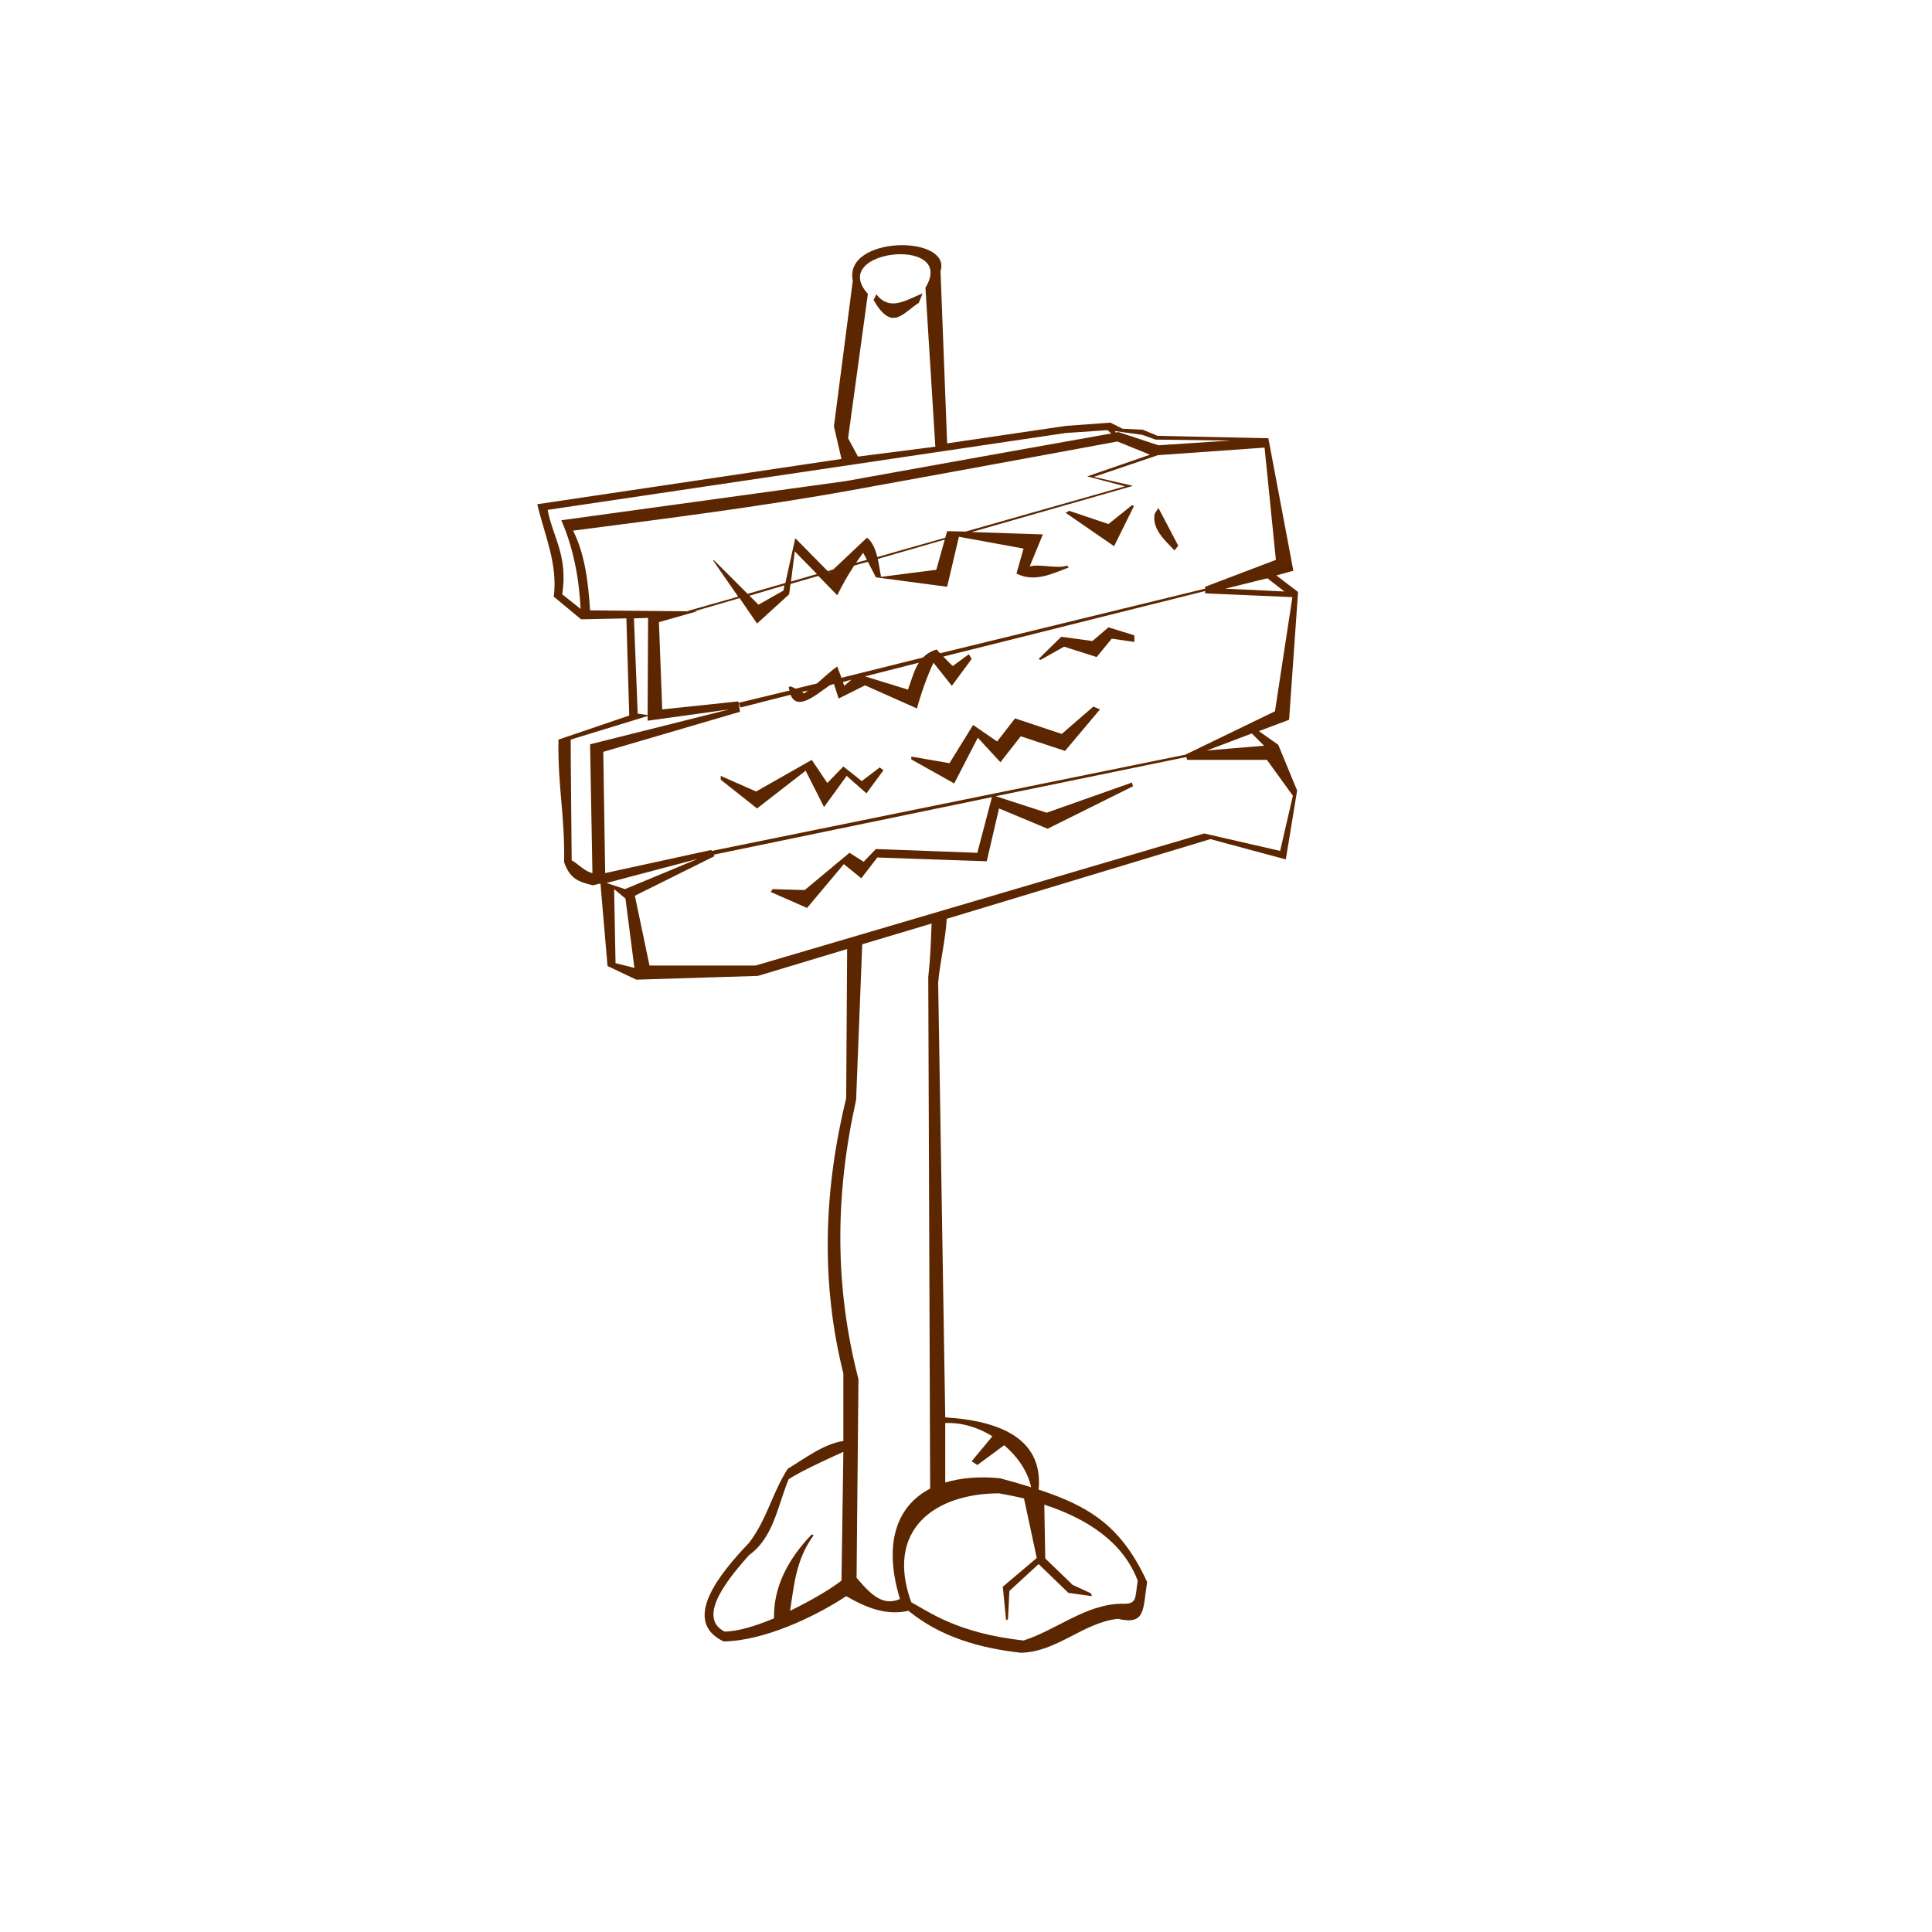
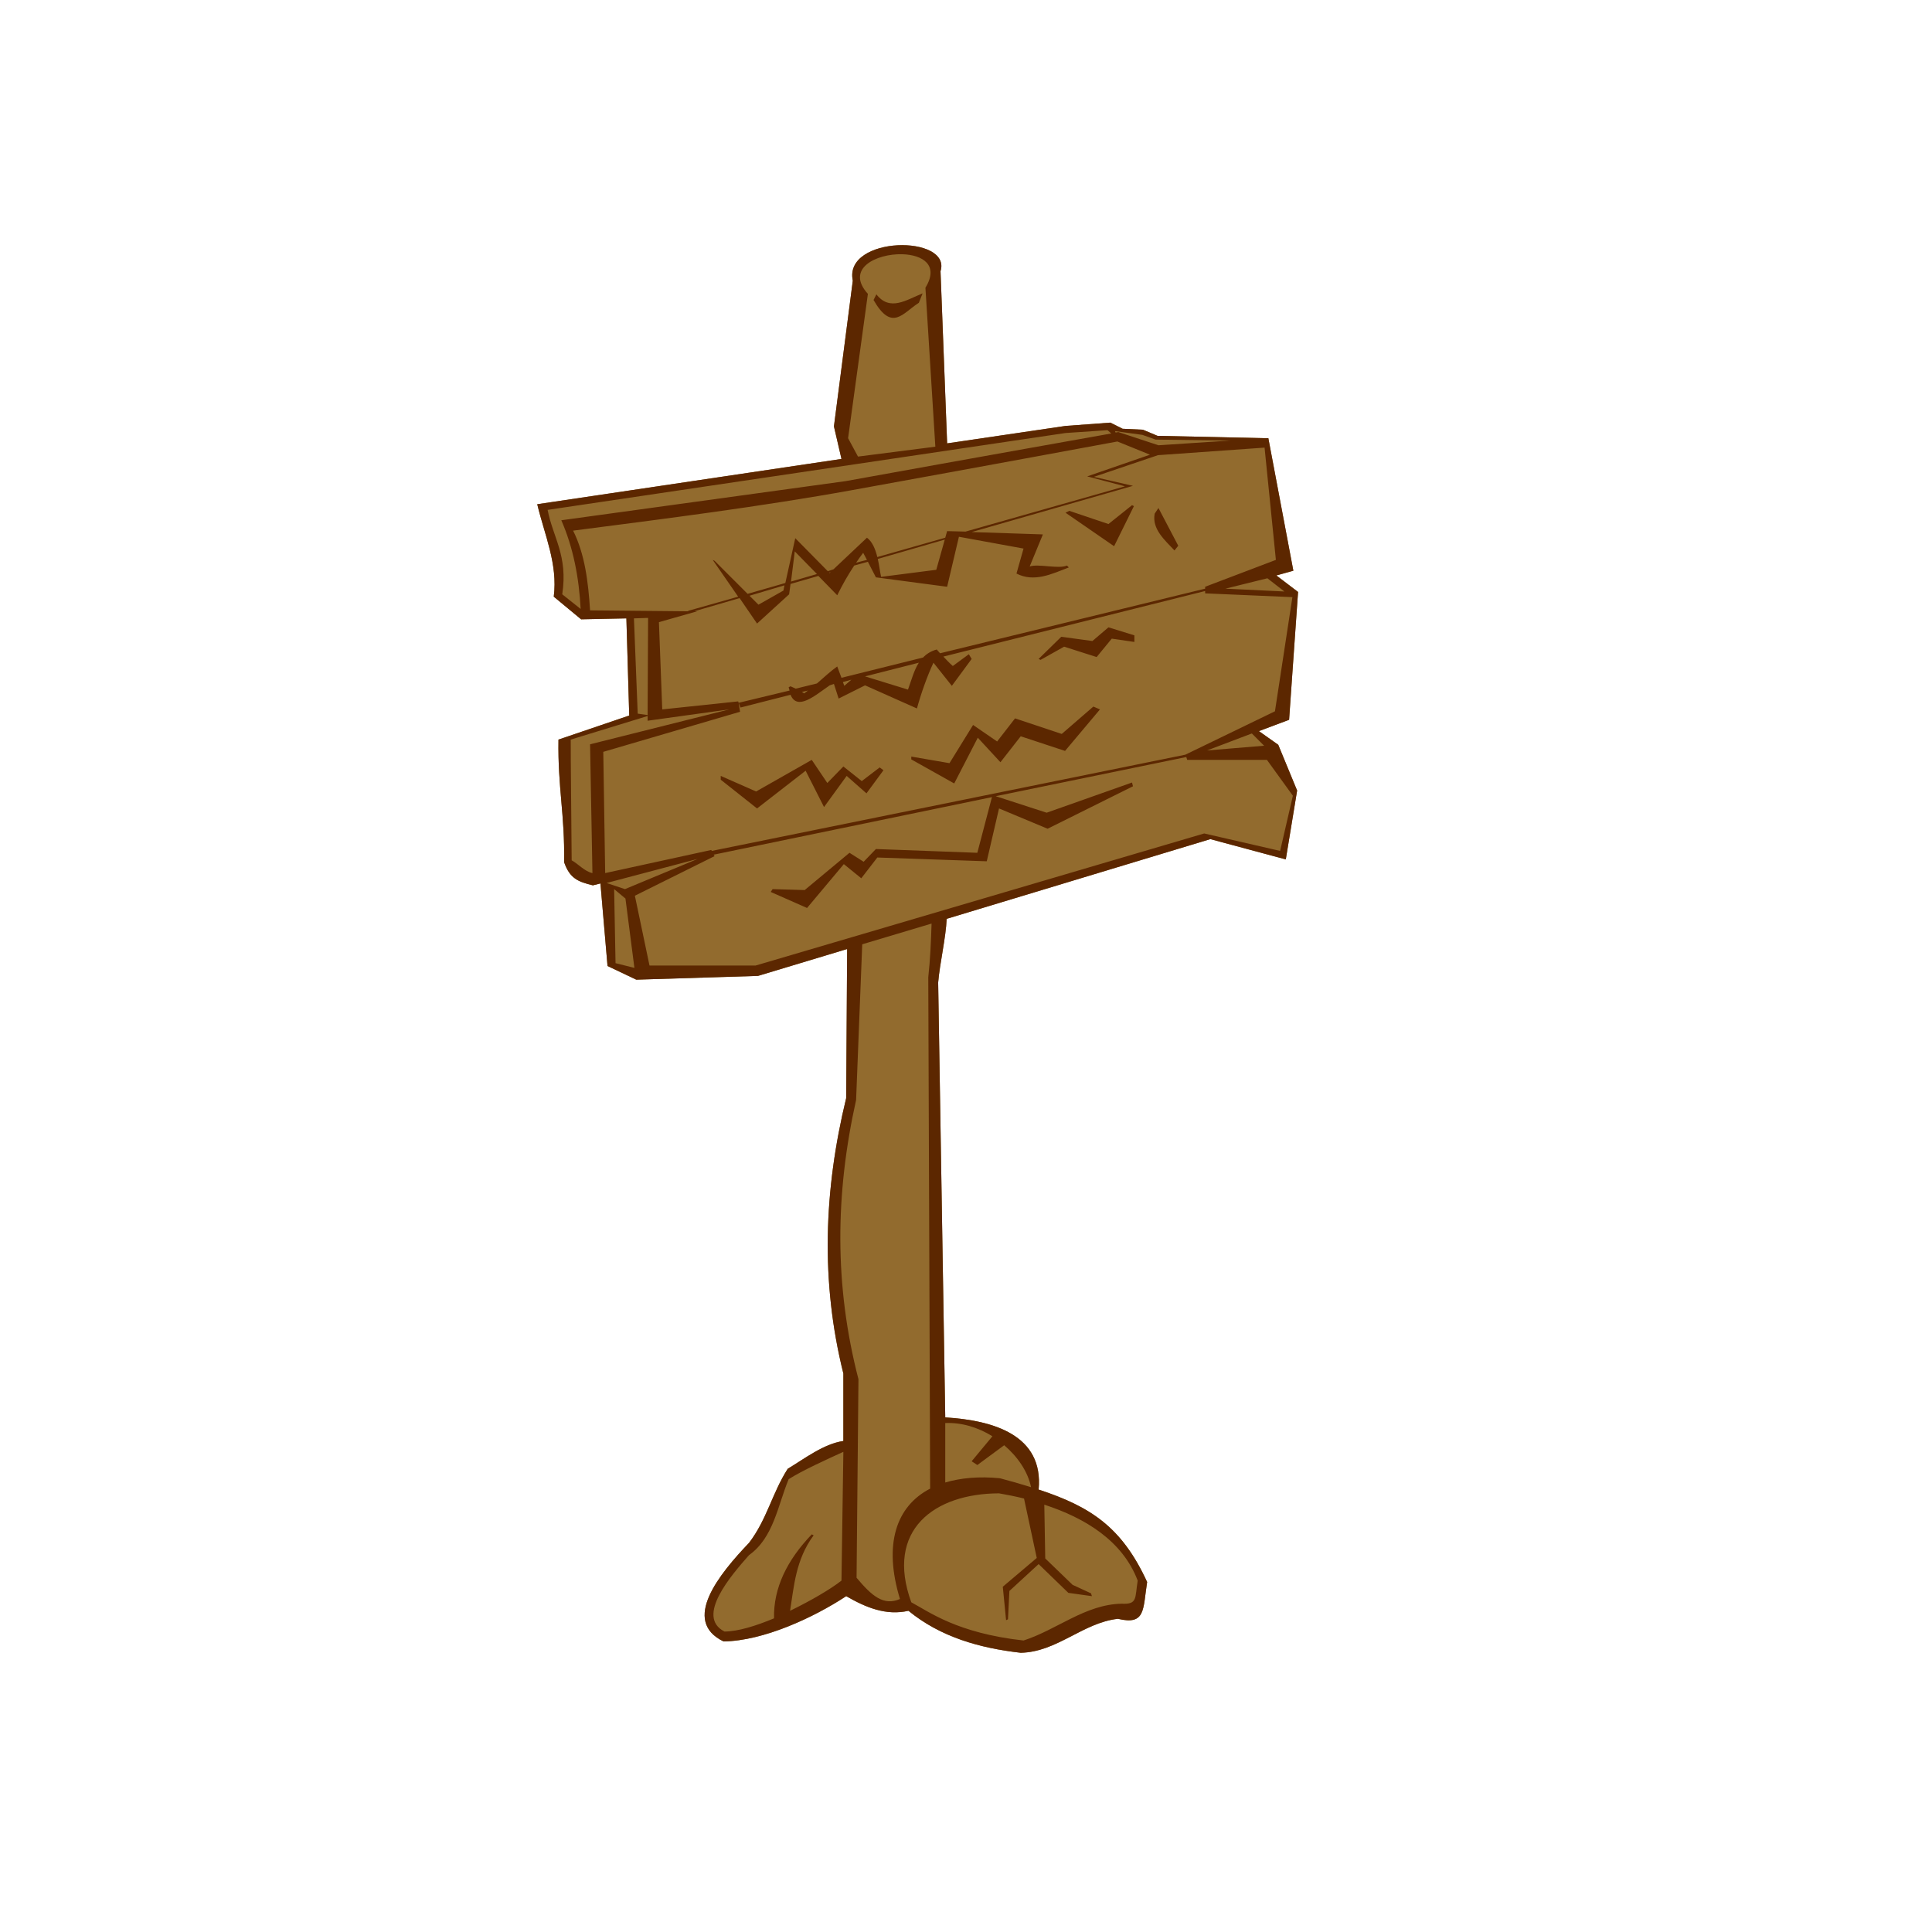
<svg xmlns="http://www.w3.org/2000/svg" xmlns:xlink="http://www.w3.org/1999/xlink" width="128" height="128" id="svg2" version="1.0">
  <defs id="defs4">
-     <filter height="1.424" y="-0.212" width="1.218" x="-0.109" id="filter2892">
-       <feGaussianBlur id="feGaussianBlur2894" stdDeviation="0.721" />
-     </filter>
    <radialGradient r="8.252" fy="222.044" fx="14.207" cy="222.044" cx="14.207" gradientTransform="scale(1.39523,0.716728)" gradientUnits="userSpaceOnUse" id="radialGradient1968" xlink:href="#linearGradient2057" />
    <linearGradient id="linearGradient2057">
      <stop style="stop-color:#000000;stop-opacity:1;" offset="0" id="stop2059" />
      <stop style="stop-color:#000000;stop-opacity:0;" offset="1" id="stop2061" />
    </linearGradient>
  </defs>
+   <g id="g1">
+     <path d="m 59.469,16.25 c -1.626,0.084 -3.283,0.854 -2.969,2.344 l -1.25,9.656 0.5,2.156 -20.156,3 c 0.478,2.019 1.372,3.955 1.094,6.125 l 1.812,1.5 3,-0.062 0.188,6.438 L 37,49 c -0.049,3.208 0.423,4.917 0.375,8.125 0.376,1.077 0.922,1.294 1.906,1.531 l 0.5,-0.125 L 40.25,64 l 1.906,0.906 8.062,-0.25 L 56.125,62.875 56.062,72.75 C 54.582,78.833 54.357,84.917 55.875,91 v 4.469 c -1.31,0.193 -2.559,1.165 -3.688,1.844 -1.032,1.613 -1.373,3.353 -2.562,4.906 -1.958,2.05 -4.511,5.169 -1.688,6.531 2.654,-0.04 5.977,-1.586 8.125,-3 1.298,0.745 2.63,1.307 4.125,0.969 2.118,1.736 4.715,2.473 7.438,2.781 2.407,-0.047 4.113,-1.989 6.438,-2.25 1.852,0.441 1.652,-0.617 1.938,-2.438 -1.673,-3.637 -3.733,-4.989 -7.188,-6.125 0.338,-3.617 -3.018,-4.59 -6.188,-4.781 l -0.469,-28.812 c 0.105,-1.267 0.514,-2.981 0.562,-4.219 l 17.469,-5.281 5,1.344 0.75,-4.562 -1.25,-3.031 -1.281,-0.906 2,-0.75 L 86,39.219 84.562,38.125 85.688,37.812 84.031,29.031 H 83.844 83.812 L 76.688,28.875 75.719,28.469 74.375,28.406 73.562,28 70.594,28.219 62.75,29.375 62.312,17.969 C 62.69,16.769 61.095,16.166 59.469,16.25 Z" style="fill:#926b2e;fill-rule:evenodd;stroke-width:1px;fill-opacity:1" id="path2" />
+   </g>
  <g id="layer1">
    <path style="fill:#5c2700;fill-opacity:1;fill-rule:evenodd;stroke:none;stroke-width:1px;stroke-linecap:butt;stroke-linejoin:miter;stroke-opacity:1" d="M 59.469 16.25 C 57.843 16.334 56.186 17.104 56.5 18.594 L 55.25 28.25 L 55.75 30.406 L 35.594 33.406 C 36.072 35.425 36.966 37.361 36.688 39.531 L 38.5 41.031 L 41.5 40.969 L 41.688 47.406 L 37 49 C 36.951 52.208 37.423 53.916 37.375 57.125 C 37.751 58.202 38.297 58.419 39.281 58.656 L 39.781 58.531 L 40.25 64 L 42.156 64.906 L 50.219 64.656 L 56.125 62.875 L 56.062 72.75 C 54.582 78.833 54.357 84.917 55.875 91 L 55.875 95.469 C 54.565 95.662 53.316 96.633 52.188 97.312 C 51.155 98.925 50.814 100.666 49.625 102.219 C 47.667 104.269 45.114 107.388 47.938 108.75 C 50.592 108.71 53.915 107.164 56.062 105.75 C 57.361 106.495 58.692 107.057 60.188 106.719 C 62.306 108.455 64.902 109.191 67.625 109.5 C 70.032 109.453 71.738 107.511 74.062 107.25 C 75.914 107.691 75.715 106.633 76 104.812 C 74.327 101.176 72.267 99.824 68.812 98.688 C 69.151 95.07 65.794 94.098 62.625 93.906 L 62.156 65.094 C 62.262 63.827 62.67 62.113 62.719 60.875 L 80.188 55.594 L 85.188 56.938 L 85.938 52.375 L 84.688 49.344 L 83.406 48.438 L 85.406 47.688 L 86 39.219 L 84.562 38.125 L 85.688 37.812 L 84.031 29.031 L 83.844 29.031 L 83.812 29.031 L 76.688 28.875 L 75.719 28.469 L 74.375 28.406 L 73.562 28 L 70.594 28.219 L 62.75 29.375 L 62.312 17.969 C 62.69 16.769 61.095 16.166 59.469 16.25 z M 59.781 16.844 C 61.119 16.882 62.236 17.559 61.312 19.062 L 61.969 29.594 L 56.844 30.25 L 56.188 29.031 L 57.5 19.469 C 55.985 17.803 58.061 16.795 59.781 16.844 z M 61.125 19.438 C 60.065 19.855 58.965 20.663 58.062 19.5 L 57.875 19.875 C 59.101 22.009 59.804 20.741 60.875 20.062 L 61.125 19.438 z M 73.375 28.5 L 73.625 28.719 C 73.167 28.801 64.713 30.302 56.031 31.875 L 37.188 34.469 C 37.98 36.281 38.361 38.257 38.469 40.344 L 37.25 39.375 C 37.639 36.799 36.634 35.616 36.281 33.781 L 70.594 28.688 L 73.375 28.5 z M 73.875 28.562 L 75.688 28.812 L 76.562 29.125 L 81.531 29.188 L 76.75 29.5 L 74.094 28.625 C 74.094 28.625 73.908 28.656 73.906 28.656 L 73.875 28.562 z M 74.031 29.25 L 76.188 30.125 L 72.031 31.562 L 74.531 32.219 L 63.969 35.219 L 62.75 35.188 L 62.625 35.625 L 58.125 36.906 C 57.994 36.374 57.79 35.881 57.438 35.625 L 55.219 37.719 L 54.844 37.844 L 52.688 35.656 L 52.031 38.625 L 49.531 39.344 L 47.344 37.156 L 47.219 37.094 L 48.906 39.531 L 45.594 40.469 L 45.594 40.5 L 39.094 40.438 C 38.973 38.55 38.749 36.714 37.969 35.156 C 44.025 34.373 50.462 33.559 56.469 32.469 C 65.293 30.87 73.849 29.284 74.031 29.25 z M 83.781 29.656 L 84.531 37.094 L 79.844 38.875 L 79.844 39 L 62.281 43.281 C 62.206 43.199 62.136 43.112 62.062 43.031 C 61.677 43.134 61.384 43.325 61.156 43.562 L 55.75 44.906 L 55.469 44.156 C 55.024 44.466 54.577 44.891 54.125 45.281 L 52.719 45.625 C 52.554 45.546 52.375 45.469 52.375 45.469 L 52.25 45.531 C 52.265 45.624 52.293 45.672 52.312 45.75 L 48.938 46.562 L 49.062 46.875 L 52.375 46.031 C 52.824 47.107 53.966 46.104 54.969 45.406 L 55.25 45.312 L 55.562 46.281 L 57.312 45.406 L 60.75 46.938 C 61.008 45.986 61.428 44.79 61.844 43.906 L 63.062 45.438 L 64.375 43.656 L 64.188 43.344 L 63.125 44.125 C 62.907 43.931 62.701 43.714 62.5 43.5 L 79.844 39.156 L 79.844 39.312 L 85.625 39.562 L 84.469 47.125 L 78.531 50 L 47.156 56.375 L 47.125 56.312 L 40.094 57.844 L 39.969 49.812 L 49.031 47.156 L 48.938 46.562 L 48.906 46.469 L 43.875 47 L 43.656 41.219 L 46.188 40.5 L 46 40.5 L 49 39.625 L 50.156 41.312 L 52.281 39.375 L 52.375 38.688 L 54.219 38.156 L 55.469 39.438 C 55.822 38.718 56.193 38.074 56.594 37.469 L 57.5 37.219 L 58.031 38.25 L 62.75 38.875 L 63.531 35.562 L 67.812 36.344 L 67.344 38 C 68.522 38.598 69.671 38.033 70.812 37.594 L 70.688 37.469 C 70.129 37.715 68.795 37.333 68.219 37.531 L 69.094 35.406 L 64.375 35.25 L 75.062 32.188 L 72.469 31.594 L 76.719 30.156 L 83.781 29.656 z M 75 33.469 L 73.438 34.719 L 70.844 33.844 L 70.594 33.969 L 73.812 36.188 L 75.125 33.531 L 75 33.469 z M 76.75 33.656 L 76.5 34.031 C 76.308 35.054 77.171 35.78 77.812 36.469 L 78.062 36.156 L 76.75 33.656 z M 62.594 35.75 L 62.031 37.75 L 58.375 38.219 C 58.298 37.865 58.249 37.439 58.156 37.031 L 62.594 35.75 z M 52.656 36.531 L 54.125 38.031 L 52.406 38.531 L 52.656 36.531 z M 57.188 36.625 L 57.438 37.094 L 56.719 37.281 C 56.872 37.058 57.019 36.84 57.188 36.625 z M 55.031 37.906 L 54.969 37.969 L 54.938 37.938 L 55.031 37.906 z M 83.969 38.312 L 85.094 39.188 L 81.188 39 L 83.969 38.312 z M 51.969 38.781 L 51.906 39.125 L 50.25 40.062 L 49.656 39.469 L 51.969 38.781 z M 42.938 40.938 L 42.906 47.375 L 42.25 47.281 L 42 40.969 L 42.938 40.938 z M 73.438 41.562 L 72.375 42.469 L 70.312 42.188 L 68.812 43.656 L 68.938 43.719 L 70.5 42.844 L 72.656 43.531 L 73.656 42.312 L 75.156 42.531 L 75.156 42.094 L 73.438 41.562 z M 60.875 43.906 C 60.549 44.416 60.386 45.065 60.156 45.688 L 57.312 44.812 L 60.875 43.906 z M 56.406 45.031 L 55.938 45.438 L 55.844 45.188 L 56.406 45.031 z M 53.531 45.75 C 53.449 45.812 53.363 45.882 53.281 45.938 C 53.28 45.928 53.169 45.87 53.125 45.844 L 53.531 45.75 z M 72.438 46.812 L 70.344 48.625 L 67.25 47.594 L 66.062 49.125 L 64.469 48.031 L 62.906 50.562 L 60.375 50.125 L 60.375 50.312 L 63.219 51.906 L 64.781 48.875 L 66.281 50.5 L 67.625 48.781 L 70.562 49.75 L 72.875 47 L 72.438 46.812 z M 48.312 47 L 39.094 49.312 L 39.25 57.844 C 38.746 57.748 38.263 57.197 37.875 57 C 37.875 56.294 37.799 49.636 37.812 49 L 42.906 47.438 L 42.906 47.75 L 48.312 47 z M 82.938 48.594 L 83.75 49.406 L 79.969 49.719 L 82.938 48.594 z M 78.594 50.156 L 78.656 50.344 L 83.938 50.344 L 85.656 52.719 L 84.812 56.375 L 79.781 55.219 L 50.062 63.969 L 43.031 63.969 L 42.062 59.344 L 47.344 56.719 L 47.281 56.625 L 65.719 52.812 L 64.75 56.5 L 58.031 56.25 L 57.219 57.094 L 56.281 56.5 L 53.312 58.969 L 51.188 58.906 L 51.062 59.094 L 53.469 60.156 L 55.906 57.25 L 57.062 58.188 L 58.125 56.812 L 65.375 57.062 L 66.188 53.562 L 69.406 54.906 L 75.062 52.094 L 75 51.844 L 69.344 53.844 L 65.969 52.75 L 78.594 50.156 z M 53.781 50.344 L 50.094 52.438 L 47.75 51.406 L 47.75 51.656 L 50.156 53.562 L 53.375 51.062 L 54.594 53.469 L 56.094 51.406 L 57.406 52.562 L 58.531 51.031 L 58.281 50.844 L 57.094 51.75 L 55.875 50.781 L 54.812 51.875 L 53.781 50.344 z M 46.219 56.906 L 41.406 58.906 L 40.188 58.5 L 46.219 56.906 z M 40.688 58.906 L 41.438 59.531 L 42.031 64.125 L 40.781 63.812 L 40.688 58.906 z M 61.719 61.188 C 61.681 62.351 61.636 63.519 61.5 64.75 L 61.625 98.625 C 59.367 99.795 58.52 102.318 59.625 105.938 C 58.541 106.409 57.764 105.741 56.75 104.531 L 56.875 91.375 C 55.266 85.166 55.335 79.084 56.719 72.875 L 57.125 62.562 L 61.719 61.188 z M 62.625 94.281 C 63.708 94.231 64.8 94.569 65.75 95.156 L 64.375 96.812 L 64.75 97.062 L 66.531 95.75 C 67.414 96.506 68.091 97.475 68.312 98.531 C 67.646 98.324 66.941 98.12 66.25 97.938 C 64.87 97.802 63.646 97.915 62.625 98.219 L 62.625 94.281 z M 55.875 96.188 L 55.75 104.719 C 55.031 105.283 53.731 106.047 52.344 106.719 C 52.601 105.148 52.702 103.343 53.906 101.719 L 53.781 101.656 C 52.144 103.364 51.239 105.206 51.281 107.219 C 50.081 107.722 48.888 108.09 48 108.094 C 46.053 107.103 48.47 104.344 49.625 103.031 C 51.251 101.873 51.526 99.748 52.25 98 C 53.153 97.423 54.834 96.662 55.875 96.188 z M 66.188 98.938 C 66.734 99.033 67.285 99.142 67.844 99.281 L 68.688 103.219 L 66.438 105.125 L 66.656 107.344 L 66.781 107.281 L 66.875 105.406 L 68.812 103.625 L 70.781 105.531 L 72.344 105.75 L 72.281 105.562 L 71.062 105 L 69.25 103.25 L 69.188 99.688 C 71.877 100.565 74.37 102.071 75.375 104.719 C 75.188 105.891 75.372 106.303 74.312 106.25 C 71.904 106.294 70.037 107.97 67.812 108.688 C 63.402 108.196 61.561 106.787 60.375 106.156 C 58.633 101.366 61.901 98.948 66.188 98.938 z " id="path2316" />
  </g>
</svg>
